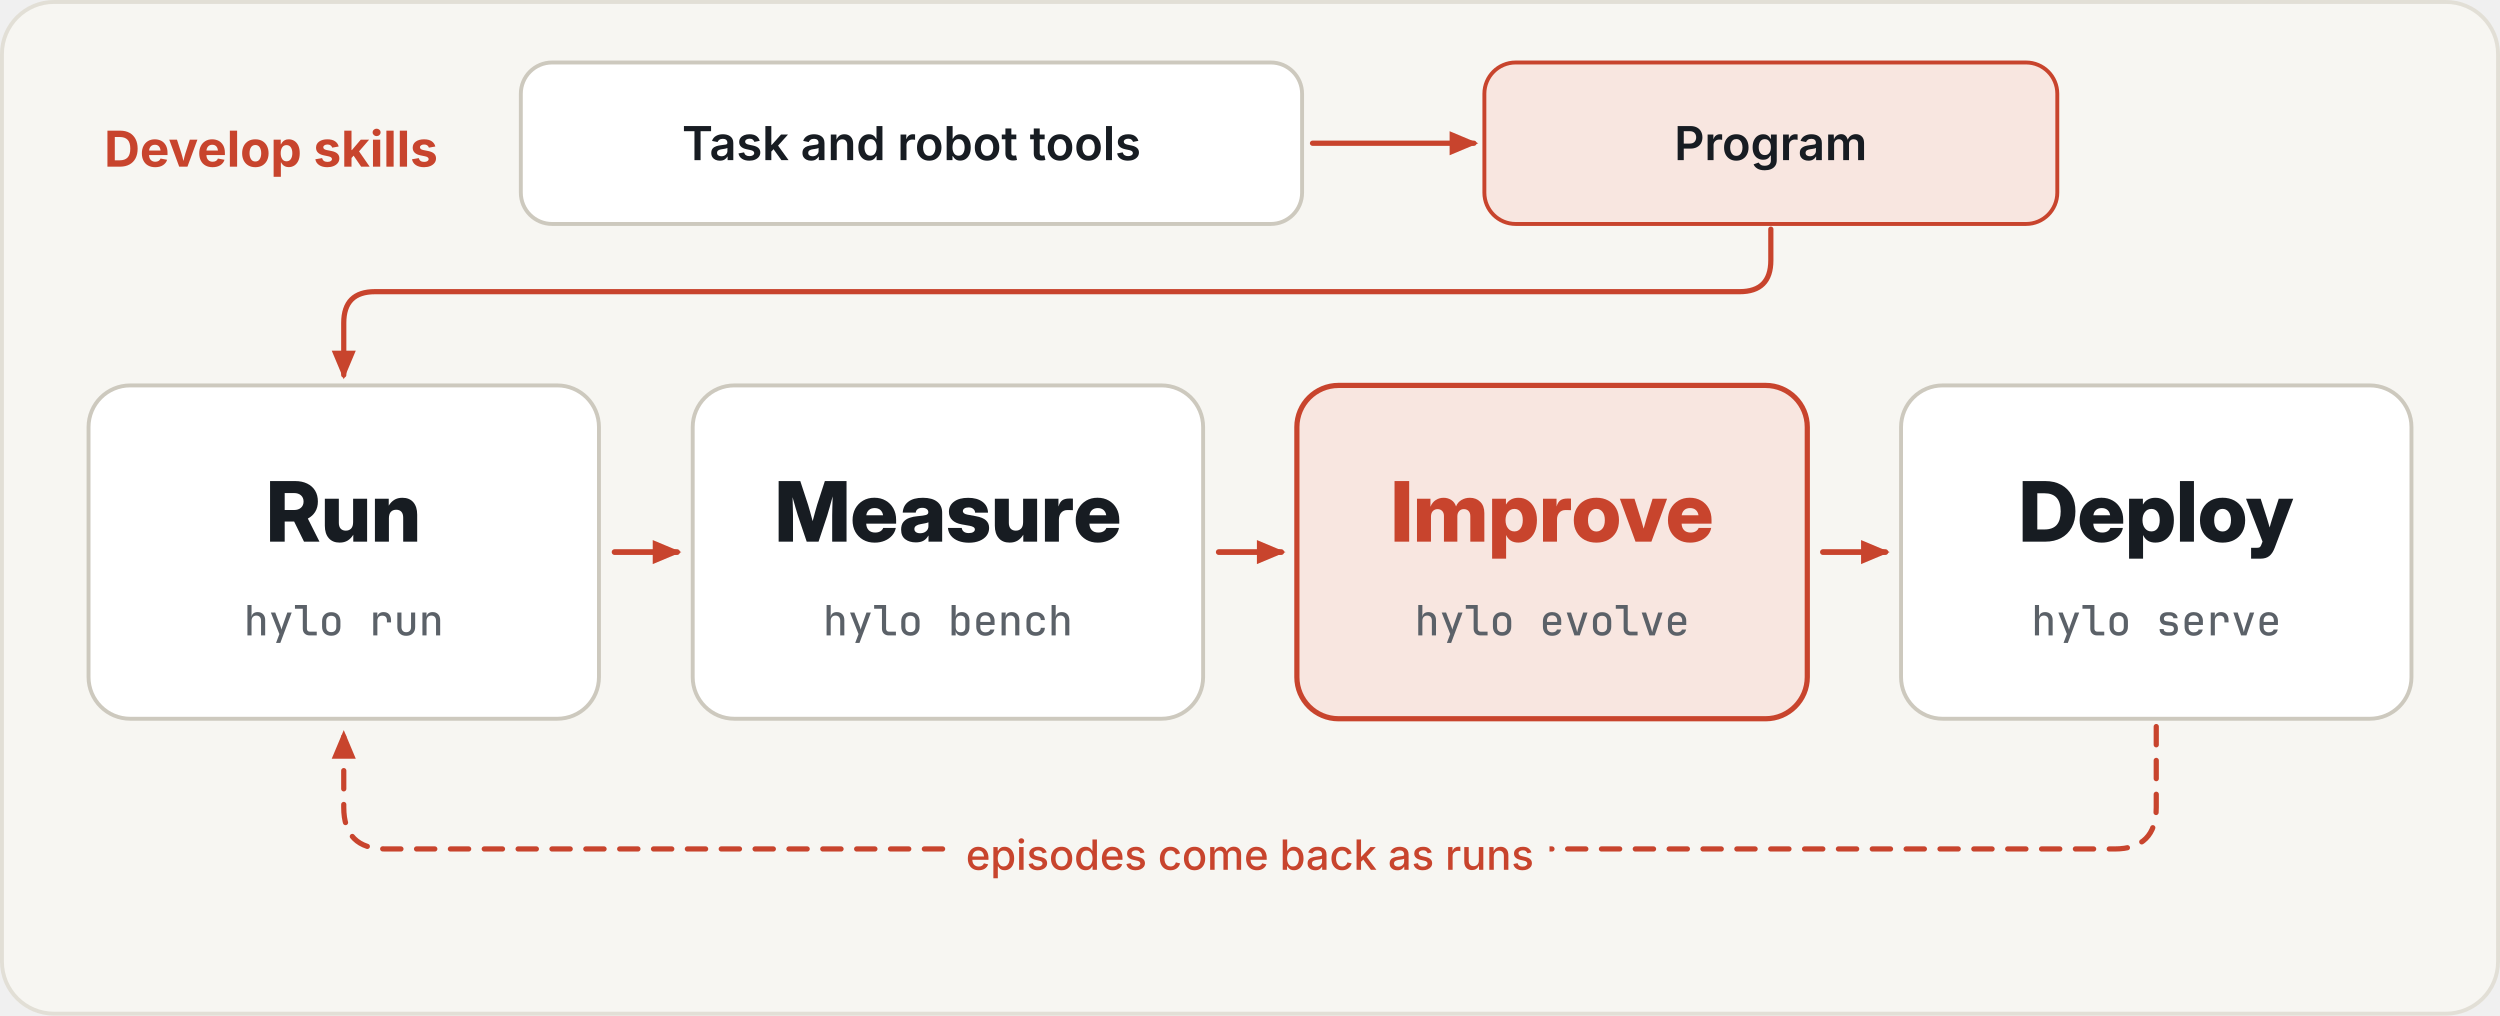
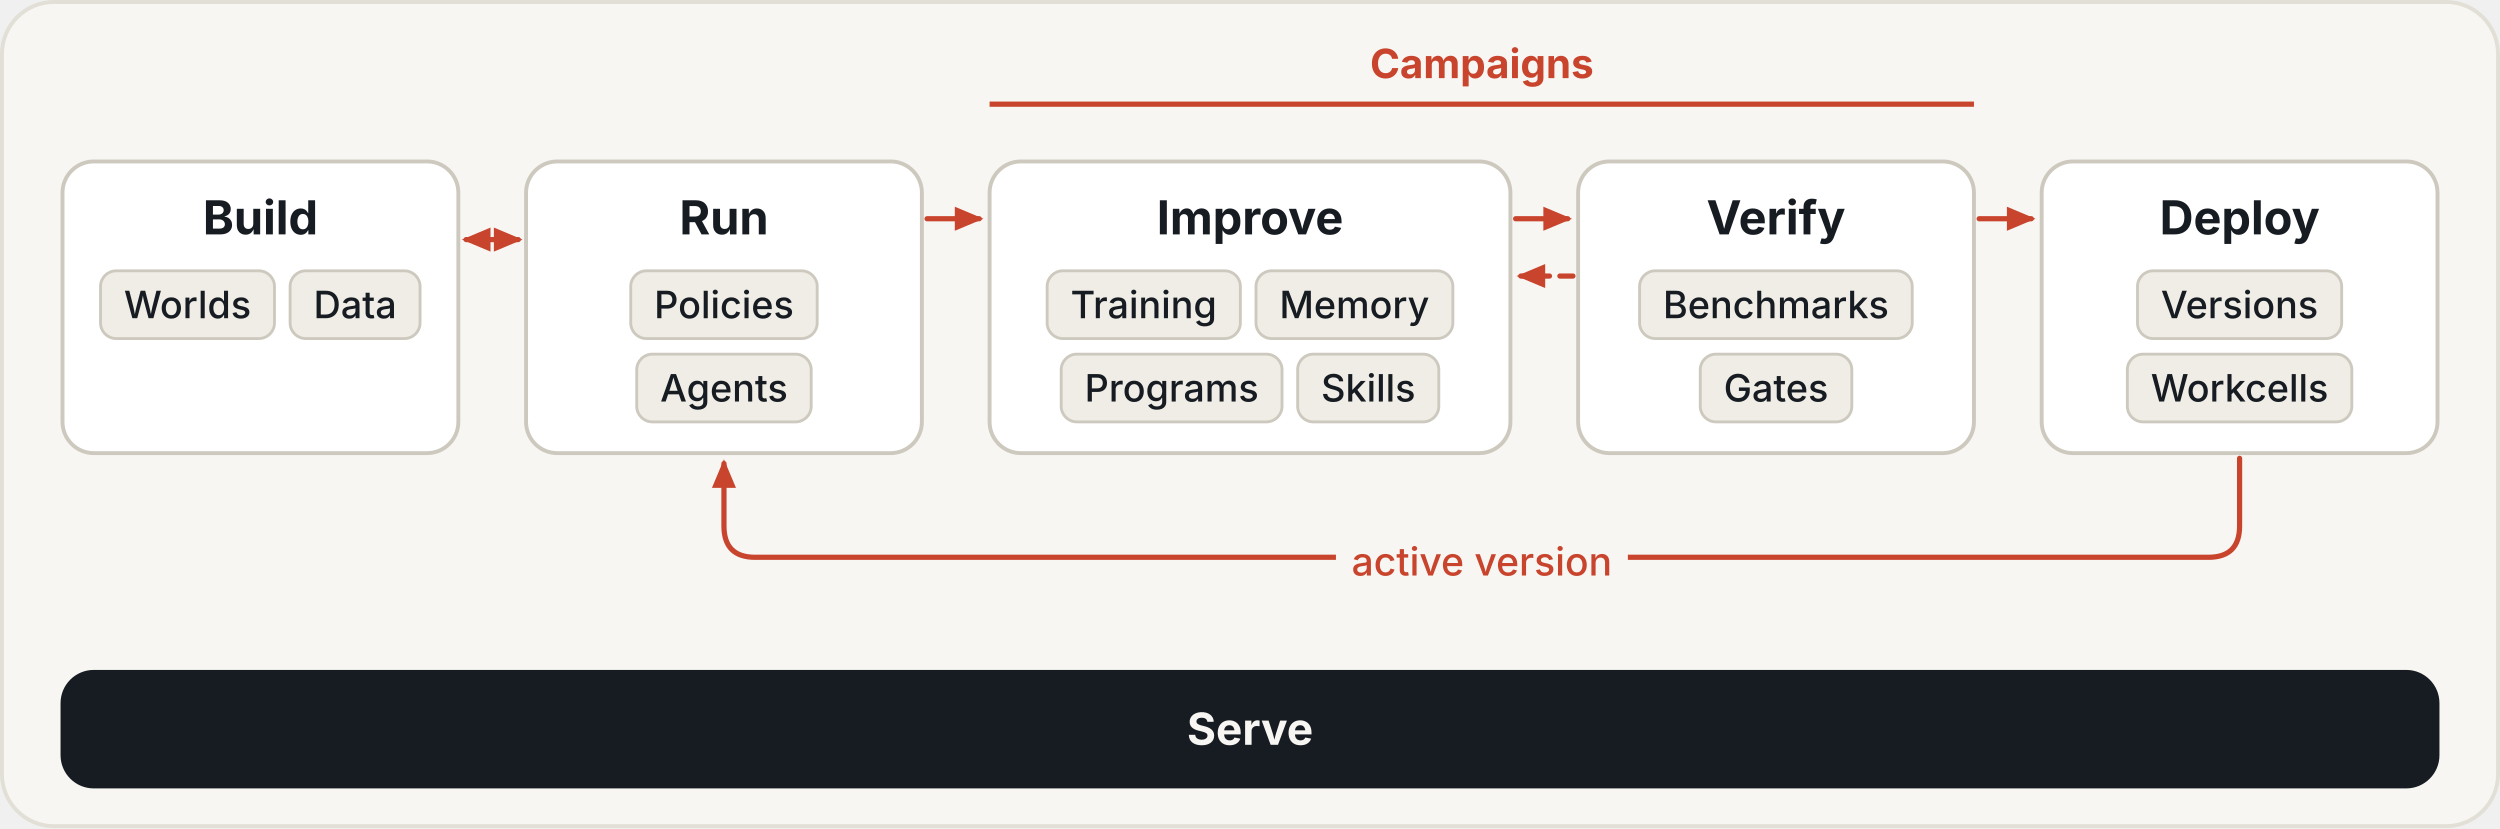
- <svg xmlns="http://www.w3.org/2000/svg" viewBox="0 0 960 390" width="960" height="390" role="img" aria-labelledby="t d">
+ <svg xmlns="http://www.w3.org/2000/svg" viewBox="0 0 960 318" width="960" height="318" role="img" aria-labelledby="t d">
  <defs>
+     <path id="b197" d="M440 1490V0H135V1490Z" />
+     <path id="b384" d="M135 0V1490H716Q970 1490 1110 1358Q1249 1225 1249 1005Q1249 852 1181 744Q1113 635 985 581L1302 0H964L680 532H440V0ZM440 779H660Q934 779 934 1005Q934 1118 866 1178Q799 1238 659 1238H440Z" />
+     <path id="b397" d="M681 -22Q412 -22 252 102Q91 225 85 462H382Q390 349 472 292Q555 236 678 236Q800 236 874 288Q949 341 949 426Q949 503 882 544Q814 585 692 615L528 656Q339 702 232 800Q125 899 125 1061Q125 1196 198 1297Q270 1398 396 1454Q523 1510 685 1510Q850 1510 973 1454Q1096 1397 1165 1296Q1234 1196 1236 1065H941Q933 1155 864 1204Q796 1253 682 1253Q565 1253 502 1204Q438 1156 438 1081Q438 998 510 957Q581 916 676 893L811 860Q936 831 1037 776Q1138 722 1197 636Q1256 549 1256 424Q1256 221 1104 100Q953 -22 681 -22Z" />
+     <path id="b456" d="M571 0 49 1490H388L626 771Q662 659 698 528Q734 397 772 246Q810 398 844 528Q879 658 913 771L1143 1490H1480L970 0Z" />
+     <path id="b507" d="M440 -22Q280 -22 174 62Q68 147 68 313Q68 438 128 509Q188 580 284 613Q380 646 490 656Q634 670 698 686Q761 701 761 756V761Q761 832 716 871Q670 910 586 910Q499 910 446 872Q393 835 375 781L100 827Q143 972 272 1052Q400 1132 587 1132Q707 1132 816 1094Q924 1056 992 972Q1061 889 1061 753V0H777V155H767Q726 77 645 28Q564 -22 440 -22ZM525 189Q630 189 696 250Q763 311 763 400V521Q745 508 704 498Q664 489 619 482Q574 474 541 470Q458 458 407 423Q356 388 356 321Q356 256 404 222Q451 189 525 189Z" />
+     <path id="b597" d="M537 -19Q408 -19 305 48Q202 114 142 242Q81 371 81 557Q81 748 143 876Q205 1004 308 1068Q411 1132 535 1132Q630 1132 693 1100Q756 1068 794 1021Q833 974 853 930H863V1490H1163V0H868V179H853Q832 134 793 88Q754 43 691 12Q628 -19 537 -19ZM629 222Q743 222 806 314Q869 406 869 558Q869 710 806 801Q744 892 629 892Q511 892 450 798Q389 705 389 558Q389 410 450 316Q512 222 629 222Z" />
    <path id="b614" d="M633 -22Q462 -22 338 48Q214 118 148 247Q81 376 81 553Q81 726 148 856Q214 986 334 1059Q455 1132 618 1132Q764 1132 883 1070Q1002 1008 1072 882Q1143 756 1143 565V481H378Q383 344 454 274Q525 204 638 204Q717 204 774 238Q830 271 854 336L1126 285Q1085 146 956 62Q828 -22 633 -22ZM380 669H854Q843 778 784 842Q725 906 621 906Q513 906 451 840Q389 773 380 669Z" />
+     <path id="b647" d="M750 1118V889H516V0H217V889H20V1118H217V1204Q217 1382 321 1471Q425 1560 580 1560Q651 1560 709 1549Q767 1538 795 1529L741 1303Q723 1308 696 1313Q670 1318 641 1318Q572 1318 544 1286Q516 1253 516 1194V1118Z" />
+     <path id="b65" d="M135 0V1490H726Q971 1490 1094 1382Q1218 1274 1218 1107Q1218 975 1142 894Q1065 813 950 787V772Q1034 768 1108 724Q1183 680 1230 600Q1276 521 1276 411Q1276 293 1218 200Q1160 107 1046 54Q932 0 764 0ZM440 251H704Q839 251 900 303Q962 355 962 440Q962 533 894 594Q827 655 712 655H440ZM440 864H681Q779 864 844 916Q909 968 909 1058Q909 1139 852 1190Q794 1241 687 1241H440Z" />
+     <path id="b658" d="M625 -442Q415 -442 287 -365Q159 -288 122 -168L380 -96Q401 -143 458 -184Q514 -224 623 -224Q737 -224 803 -172Q869 -119 869 -8V198H846Q815 130 744 73Q672 16 536 16Q410 16 307 75Q204 134 142 255Q81 376 81 561Q81 750 144 877Q206 1004 310 1068Q413 1132 537 1132Q631 1132 695 1100Q759 1068 798 1021Q838 974 858 930H871V1118H1166V9Q1166 -142 1096 -242Q1027 -343 904 -392Q782 -442 625 -442ZM630 244Q745 244 808 328Q870 413 870 563Q870 712 808 802Q746 892 630 892Q512 892 450 800Q389 707 389 563Q389 416 451 330Q513 244 630 244Z" />
    <path id="b689" d="M128 0V1118H428V0ZM278 1264Q210 1264 162 1309Q114 1354 114 1418Q114 1482 162 1527Q210 1572 278 1572Q346 1572 394 1527Q443 1482 443 1418Q443 1354 394 1309Q346 1264 278 1264Z" />
-     <path id="b727" d="M128 0V1490H428V688H445L811 1118H1158L740 633L1179 0H826L514 456L428 359V0Z" />
+     <path id="b73" d="M786 -20Q587 -20 431 70Q275 160 184 331Q94 502 94 744Q94 987 185 1158Q276 1330 433 1420Q590 1510 786 1510Q955 1510 1092 1448Q1229 1385 1317 1266Q1405 1148 1427 981H1118Q1097 1102 1008 1170Q920 1239 792 1239Q618 1239 511 1110Q404 981 404 744Q404 502 512 376Q619 251 791 251Q918 251 1008 320Q1097 388 1119 510H1428Q1411 371 1330 250Q1249 130 1112 55Q974 -20 786 -20Z" />
    <path id="b736" d="M428 1490V0H128V1490Z" />
+     <path id="b766" d="M128 0V1118H406L418 901Q463 1023 550 1079Q637 1135 737 1135Q949 1135 1025 884Q1072 1013 1170 1074Q1269 1135 1384 1135Q1538 1135 1640 1036Q1741 936 1741 754V0H1441V697Q1441 791 1390 838Q1338 884 1263 884Q1178 884 1128 830Q1079 776 1079 688V0H789V705Q789 787 740 836Q692 884 615 884Q536 884 482 830Q428 777 428 676V0Z" />
+     <path id="b773" d="M428 647V0H128V1118H411L415 887Q462 1004 548 1068Q634 1132 763 1132Q937 1132 1042 1020Q1147 908 1147 711V0H847V659Q847 763 794 822Q740 881 645 881Q549 881 488 820Q428 758 428 647Z" />
    <path id="b790" d="M628 -22Q460 -22 337 50Q214 123 148 252Q81 382 81 554Q81 727 148 857Q214 987 337 1060Q460 1132 628 1132Q796 1132 919 1060Q1042 987 1108 857Q1175 727 1175 554Q1175 382 1108 252Q1042 123 919 50Q796 -22 628 -22ZM628 214Q748 214 809 311Q870 408 870 555Q870 703 809 800Q748 896 628 896Q508 896 448 800Q387 703 387 555Q387 408 448 311Q508 214 628 214Z" />
    <path id="b84" d="M659 0H135V1490H664Q888 1490 1050 1400Q1211 1311 1298 1144Q1385 978 1385 746Q1385 513 1298 346Q1211 179 1048 90Q885 0 659 0ZM440 263H644Q859 263 970 379Q1081 495 1081 746Q1081 996 970 1112Q860 1227 646 1227H440Z" />
    <path id="b843" d="M128 -418V1118H423V930H437Q457 974 496 1021Q534 1068 598 1100Q661 1132 756 1132Q880 1132 983 1068Q1086 1004 1148 876Q1209 748 1209 557Q1209 371 1149 242Q1089 114 986 48Q883 -19 754 -19Q663 -19 600 12Q537 43 498 88Q458 134 437 179H428V-418ZM662 222Q779 222 840 316Q902 410 902 558Q902 705 841 798Q780 892 662 892Q546 892 484 801Q421 710 421 558Q421 406 484 314Q547 222 662 222Z" />
+     <path id="b852" d="M128 0V1118H418V923H430Q461 1026 534 1080Q606 1133 700 1133Q751 1133 797 1123V855Q777 861 738 866Q700 870 667 870Q563 870 496 805Q428 740 428 636V0Z" />
    <path id="b871" d="M572 -22Q370 -22 238 64Q107 150 78 306L357 354Q400 198 581 198Q667 198 716 230Q766 263 766 313Q766 398 622 428L429 468Q107 534 107 785Q107 946 236 1039Q365 1132 577 1132Q776 1132 894 1051Q1012 970 1043 834L777 787Q759 844 711 880Q663 917 581 917Q507 917 457 886Q407 854 407 804Q407 762 440 732Q472 703 551 687L752 647Q1072 582 1072 345Q1072 235 1008 152Q944 70 831 24Q718 -22 572 -22Z" />
+     <path id="b915" d="M513 -14Q339 -14 234 98Q128 210 128 407V1118H428V459Q428 355 482 296Q536 237 630 237Q726 237 786 298Q847 360 847 471V1118H1148V0H864L860 232Q813 113 726 50Q640 -14 513 -14Z" />
    <path id="b980" d="M443 0 31 1118H350L538 538Q561 463 580 387Q600 311 618 233Q635 311 654 386Q672 462 696 538L882 1118H1197L784 0Z" />
-     <path id="dx197" d="M456 1490V0H96V1490Z" />
-     <path id="dx292" d="M96 0V1490H628L820 905Q842 834 873 722Q904 610 932 505Q960 610 990 722Q1021 834 1042 905L1232 1490H1765V0H1412V645Q1412 721 1416 850Q1421 980 1424 1113Q1387 978 1351 849Q1315 720 1291 645L1077 0H786L568 645Q545 717 510 840Q475 962 438 1093Q441 965 445 842Q449 718 449 645V0Z" />
-     <path id="dx384" d="M96 0V1490H710Q883 1490 1009 1428Q1135 1367 1204 1254Q1272 1141 1272 986Q1272 843 1207 736Q1142 629 1025 568L1311 0H931L688 495H456V0ZM456 778H686Q794 778 857 835Q920 892 920 986Q920 1081 857 1138Q794 1195 685 1195H456Z" />
-     <path id="dx507" d="M419 -18Q260 -18 158 60Q57 137 57 295Q57 414 112 483Q168 552 261 585Q354 618 467 627Q609 639 667 656Q725 673 725 721V726Q725 773 686 802Q646 832 578 832Q506 832 464 800Q421 768 416 714H96Q107 886 234 982Q360 1079 590 1079Q820 1079 943 982Q1066 886 1066 711V0H730V148H726Q679 63 605 22Q531 -18 419 -18ZM524 207Q610 207 669 254Q728 302 728 380V476Q701 463 653 453Q605 443 541 432Q472 421 428 392Q383 363 383 311Q383 262 422 234Q461 207 524 207Z" />
-     <path id="dx614" d="M596 -24Q434 -24 312 47Q189 118 120 242Q52 367 52 528Q52 689 120 814Q189 938 310 1009Q431 1080 587 1080Q746 1080 866 1010Q987 941 1055 818Q1123 696 1123 536V443H388Q391 342 448 283Q506 224 608 224Q684 224 736 255Q787 286 806 338H1115Q1096 232 1023 150Q950 68 840 22Q729 -24 596 -24ZM390 649H802Q790 732 736 779Q682 826 596 826Q509 826 455 779Q401 732 390 649Z" />
-     <path id="dx736" d="M440 1490V0H96V1490Z" />
-     <path id="dx766" d="M96 0V1056H427V858Q473 971 560 1025Q647 1079 750 1079Q856 1079 940 1024Q1023 970 1056 866Q1096 969 1189 1024Q1282 1079 1395 1079Q1551 1079 1652 979Q1752 879 1752 703V0H1407V627Q1407 711 1362 756Q1318 800 1248 800Q1175 800 1132 751Q1088 702 1088 622V0H759V631Q759 708 716 754Q673 800 603 800Q533 800 486 752Q440 703 440 615V0Z" />
-     <path id="dx773" d="M440 574V0H96V1056H436V885Q489 975 571 1027Q653 1079 772 1079Q944 1079 1040 969Q1135 859 1135 664V0H791V592Q791 686 746 736Q701 785 619 785Q538 785 489 734Q440 682 440 574Z" />
-     <path id="dx790" d="M608 -24Q442 -24 317 44Q192 112 122 236Q52 360 52 528Q52 694 122 818Q192 943 317 1012Q442 1080 608 1080Q773 1080 898 1012Q1024 943 1094 818Q1163 694 1163 528Q1163 360 1094 236Q1024 113 898 44Q773 -24 608 -24ZM608 250Q698 250 756 322Q815 394 815 528Q815 662 756 734Q698 806 608 806Q518 806 460 734Q401 662 401 528Q401 394 459 322Q517 250 608 250Z" />
-     <path id="dx84" d="M649 0H96V1490H649Q876 1490 1043 1398Q1210 1307 1302 1140Q1393 973 1393 745Q1393 517 1302 350Q1212 183 1045 92Q878 0 649 0ZM456 300H631Q836 300 934 412Q1031 525 1031 745Q1031 965 932 1078Q833 1190 627 1190H456Z" />
-     <path id="dx843" d="M96 -418V1056H436V918H441Q536 1079 745 1079Q879 1079 981 1009Q1083 939 1140 815Q1198 691 1198 530Q1198 363 1142 238Q1085 114 982 46Q880 -23 742 -23Q528 -23 444 157H440V-418ZM645 252Q740 252 795 326Q850 400 850 530Q850 659 795 732Q740 805 645 805Q548 805 487 730Q426 655 426 530Q426 403 487 328Q548 252 645 252Z" />
-     <path id="dx852" d="M96 0V1056H429V870H432Q461 971 522 1016Q584 1060 690 1060Q718 1060 740 1060Q763 1059 784 1058V774Q765 775 725 776Q685 777 648 777Q555 777 498 715Q440 653 440 541V0Z" />
-     <path id="dx871" d="M562 -26Q416 -26 303 18Q190 62 122 144Q55 226 46 338H385Q393 279 437 245Q481 211 557 211Q628 211 668 236Q708 261 708 301Q708 367 580 390L389 424Q233 452 152 531Q70 610 70 735Q70 891 196 984Q322 1078 543 1078Q764 1078 895 980Q1026 882 1031 713H714Q713 768 668 805Q624 842 555 842Q488 842 450 816Q413 790 413 751Q413 686 527 664L739 625Q902 595 980 525Q1058 455 1058 337Q1058 229 996 147Q933 65 822 20Q710 -26 562 -26Z" />
-     <path id="dx915" d="M459 -23Q287 -23 192 87Q96 197 96 392V1056H440V464Q440 370 485 320Q530 271 612 271Q693 271 742 322Q791 374 791 482V1056H1135V0H795V171Q742 81 660 29Q578 -23 459 -23Z" />
-     <path id="dx980" d="M389 0 4 1056H364L517 570Q536 507 554 444Q572 382 589 320Q606 382 624 444Q641 507 659 570L809 1056H1165L780 0Z" />
-     <path id="dx998" d="M129 -418V-151H275Q329 -151 351 -128Q373 -104 392 -46L410 2L4 1056H364L520 570Q537 515 553 460Q569 405 585 349Q600 405 616 460Q633 515 650 570L809 1056H1165L710 -149Q656 -292 574 -355Q493 -418 360 -418Z" />
+     <path id="b998" d="M120 -396 189 -170 226 -179Q317 -204 375 -176Q433 -147 443 -63L451 -3L31 1118H350L538 538Q561 465 577 392Q593 320 609 246Q627 321 646 394Q666 466 690 538L886 1118H1201L726 -132Q675 -267 580 -346Q484 -426 316 -426Q256 -426 204 -418Q152 -409 120 -396Z" />
+     <path id="m141" d="M791 -20Q589 -20 436 73Q283 166 198 337Q113 508 113 744Q113 982 200 1154Q286 1325 437 1418Q588 1510 781 1510Q942 1510 1073 1448Q1204 1385 1290 1274Q1375 1164 1400 1019H1166Q1125 1150 1028 1226Q930 1302 783 1302Q657 1302 556 1238Q456 1174 398 1050Q339 925 339 745Q339 565 398 441Q456 317 558 252Q660 188 792 188Q969 188 1078 292Q1186 397 1190 576H825V764H1413V593Q1413 405 1332 268Q1252 130 1112 55Q972 -20 791 -20Z" />
+     <path id="m2" d="M51 0 581 1490H861L1401 0H1154L1017 393H431L298 0ZM496 583H950L864 829Q834 918 799 1036Q764 1153 720 1311Q676 1151 642 1032Q607 914 579 829Z" />
+     <path id="m292" d="M165 0V1490H501L826 635Q841 595 860 532Q879 468 899 395Q919 322 936 254Q954 320 974 393Q994 466 1013 530Q1032 594 1047 635L1367 1490H1705V0H1478V802Q1478 884 1480 1014Q1483 1143 1486 1268Q1460 1177 1432 1088Q1404 999 1379 924Q1354 848 1337 802L1032 0H837L528 802Q502 869 462 997Q421 1125 378 1263Q380 1185 382 1100Q384 1015 386 937Q387 859 387 802V0Z" />
+     <path id="m375" d="M165 0V1490H699Q871 1490 986 1426Q1101 1363 1158 1254Q1215 1144 1215 1006Q1215 868 1158 758Q1100 649 985 586Q870 522 697 522H393V0ZM393 715H675Q839 715 912 798Q984 880 984 1006Q984 1132 912 1214Q839 1295 673 1295H393Z" />
+     <path id="m397" d="M665 -25Q414 -25 265 92Q116 210 106 414H335Q345 292 440 234Q535 175 664 175Q806 175 899 241Q992 307 992 415Q992 512 910 560Q829 607 709 639L535 687Q352 736 250 832Q147 928 147 1081Q147 1210 216 1306Q286 1403 406 1456Q525 1510 675 1510Q828 1510 944 1456Q1061 1403 1128 1310Q1194 1216 1197 1098H975Q964 1200 880 1256Q797 1312 670 1312Q535 1312 455 1250Q375 1189 375 1094Q375 1023 418 980Q461 936 524 910Q586 885 643 870L788 832Q859 814 934 784Q1010 753 1074 704Q1138 656 1178 584Q1217 513 1217 412Q1217 286 1152 187Q1087 88 964 32Q840 -25 665 -25Z" />
+     <path id="m411" d="M90 1294V1490H1247V1294H784V0H555V1294Z" />
+     <path id="m456" d="M590 0 51 1490H297L587 661Q615 576 651 458Q687 339 731 183Q775 342 810 459Q845 576 872 661L1154 1490H1401L869 0Z" />
+     <path id="m459" d="M455 0 51 1490H291L506 636Q530 538 551 432Q572 325 591 217Q612 325 634 432Q655 538 681 636L902 1490H1152L1371 636Q1396 539 1418 434Q1440 329 1461 223Q1480 329 1502 434Q1523 539 1546 636L1761 1490H2003L1597 0H1334L1097 883Q1077 958 1060 1043Q1042 1128 1026 1225Q1010 1133 994 1050Q977 966 955 883L719 0Z" />
    <path id="m507" d="M461 -25Q354 -25 268 14Q183 54 133 130Q83 206 83 316Q83 411 120 472Q157 534 219 570Q281 605 358 623Q434 641 513 650Q661 667 728 680Q795 692 795 751V757Q795 850 740 902Q686 953 581 953Q471 953 408 905Q345 857 322 800L115 854Q153 954 224 1015Q295 1076 386 1104Q478 1132 578 1132Q645 1132 721 1116Q797 1100 864 1058Q931 1017 973 940Q1015 863 1015 742V0H802V153H791Q758 87 678 31Q597 -25 461 -25ZM510 152Q599 152 663 188Q727 223 762 280Q796 337 796 403V546Q780 530 728 518Q675 507 617 499Q559 491 525 487Q432 474 366 436Q299 399 299 313Q299 233 358 192Q418 152 510 152Z" />
-     <path id="m578" d="M703 -22Q601 -22 537 12Q473 47 436 93Q400 139 380 175H362V0H148V1490H368V936H380Q399 970 434 1016Q470 1063 534 1098Q598 1132 703 1132Q837 1132 942 1064Q1048 996 1109 867Q1170 738 1170 556Q1170 376 1110 246Q1050 116 944 47Q839 -22 703 -22ZM654 165Q750 165 814 217Q879 269 912 358Q945 447 945 558Q945 668 912 756Q880 843 816 894Q751 945 654 945Q512 945 438 838Q364 732 364 558Q364 383 439 274Q514 165 654 165Z" />
    <path id="m586" d="M618 -23Q460 -23 343 49Q226 121 161 250Q96 380 96 553Q96 727 161 858Q226 988 343 1060Q460 1132 618 1132Q792 1132 918 1044Q1045 957 1086 802L877 752Q854 839 788 892Q721 946 619 946Q518 946 452 893Q385 840 352 750Q320 661 320 553Q320 446 352 358Q385 269 452 216Q518 163 619 163Q723 163 791 218Q859 274 881 365L1089 315Q1048 157 921 67Q794 -23 618 -23Z" />
    <path id="m597" d="M564 -22Q428 -22 322 47Q217 116 156 246Q96 376 96 556Q96 738 157 867Q218 996 324 1064Q429 1132 564 1132Q668 1132 732 1098Q796 1063 832 1016Q867 970 886 936H898V1490H1118V0H904V175H886Q866 139 830 93Q793 47 729 12Q665 -22 564 -22ZM612 165Q752 165 827 274Q902 383 902 558Q902 732 828 838Q754 945 612 945Q515 945 450 894Q386 843 354 756Q321 668 321 558Q321 447 354 358Q387 269 452 217Q517 165 612 165Z" />
    <path id="m614" d="M630 -23Q465 -23 345 48Q225 119 160 248Q96 377 96 551Q96 723 160 854Q223 985 339 1058Q455 1132 611 1132Q738 1132 852 1076Q967 1019 1038 896Q1110 772 1110 570V492H317Q323 330 409 244Q495 159 632 159Q724 159 790 199Q857 239 886 317L1093 268Q1053 137 931 57Q809 -23 630 -23ZM318 656H892Q880 788 810 869Q739 950 612 950Q480 950 404 864Q327 777 318 656Z" />
+     <path id="m65" d="M165 0V1490H714Q872 1490 976 1438Q1080 1386 1132 1298Q1183 1209 1183 1099Q1183 959 1109 884Q1035 810 931 784V769Q1006 765 1077 722Q1148 678 1194 597Q1241 516 1241 402Q1241 287 1188 196Q1134 105 1022 52Q911 0 738 0ZM393 196H715Q876 196 946 258Q1015 320 1015 413Q1015 518 936 594Q858 669 724 669H393ZM393 845H692Q805 845 882 909Q959 973 959 1080Q959 1172 894 1234Q830 1295 698 1295H393Z" />
+     <path id="m658" d="M616 -442Q422 -442 305 -371Q188 -300 141 -199L325 -112Q345 -144 378 -180Q412 -215 468 -240Q525 -265 615 -265Q742 -265 822 -204Q902 -144 902 -15V203H883Q863 166 828 123Q792 80 728 48Q665 17 563 17Q431 17 326 79Q220 141 158 262Q96 384 96 563Q96 741 158 868Q219 996 325 1064Q431 1132 566 1132Q669 1132 734 1098Q798 1063 834 1017Q871 971 890 936H906V1118H1121V-16Q1121 -163 1054 -257Q987 -351 873 -396Q759 -442 616 -442ZM614 200Q754 200 828 297Q903 394 903 566Q903 734 830 840Q756 945 614 945Q517 945 452 894Q386 844 354 758Q321 673 321 566Q321 402 396 301Q470 200 614 200Z" />
+     <path id="m670" d="M368 662V0H148V1490H366V917Q419 1028 504 1080Q589 1132 704 1132Q875 1132 980 1024Q1085 917 1085 710V0H864V683Q864 804 801 872Q738 940 628 940Q516 940 442 868Q368 795 368 662Z" />
    <path id="m689" d="M148 0V1118H368V0ZM259 1289Q202 1289 162 1327Q121 1365 121 1419Q121 1474 162 1512Q202 1550 259 1550Q316 1550 357 1512Q398 1474 398 1419Q398 1365 357 1327Q316 1289 259 1289Z" />
    <path id="m727" d="M148 0V1490H368V646H388L829 1118H1093L643 636L1124 0H852L475 501L368 394V0Z" />
+     <path id="m736" d="M368 1490V0H148V1490Z" />
    <path id="m766" d="M148 0V1118H357L362 909Q405 1025 491 1081Q577 1137 677 1137Q786 1137 858 1075Q930 1013 963 902Q1005 1015 1102 1076Q1198 1137 1317 1137Q1416 1137 1496 1094Q1576 1051 1624 966Q1671 881 1671 754V0H1451V732Q1451 844 1388 894Q1326 944 1241 944Q1137 944 1078 880Q1018 816 1018 716V0H801V746Q801 836 744 890Q686 944 597 944Q505 944 436 880Q368 817 368 695V0Z" />
    <path id="m773" d="M368 662V0H148V1118H358L359 903Q411 1021 498 1076Q586 1132 704 1132Q875 1132 980 1024Q1084 917 1084 710V0H864V683Q864 804 801 872Q738 940 628 940Q516 940 442 868Q368 795 368 662Z" />
    <path id="m790" d="M618 -23Q461 -23 344 49Q226 121 161 250Q96 380 96 553Q96 727 161 858Q226 988 344 1060Q461 1132 618 1132Q776 1132 894 1060Q1011 988 1076 858Q1141 727 1141 553Q1141 380 1076 250Q1011 121 894 49Q776 -23 618 -23ZM618 163Q720 163 786 216Q853 270 886 358Q918 447 918 553Q918 660 886 750Q853 839 786 892Q720 946 618 946Q517 946 451 892Q385 839 352 750Q320 660 320 553Q320 447 352 358Q385 270 451 216Q517 163 618 163Z" />
-     <path id="m843" d="M148 -418V1118H362V936H380Q399 970 434 1016Q470 1063 534 1098Q598 1132 703 1132Q837 1132 942 1064Q1048 996 1109 867Q1170 738 1170 556Q1170 376 1110 246Q1050 116 944 47Q839 -22 703 -22Q601 -22 537 12Q473 47 436 93Q400 139 380 175H368V-418ZM654 165Q750 165 814 217Q879 269 912 358Q945 447 945 558Q945 668 912 756Q880 843 816 894Q751 945 654 945Q512 945 438 838Q364 732 364 558Q364 383 439 274Q514 165 654 165Z" />
+     <path id="m84" d="M650 0H165V1490H664Q884 1490 1041 1400Q1198 1311 1282 1145Q1366 979 1366 747Q1366 514 1282 347Q1197 180 1036 90Q876 0 650 0ZM393 200H637Q890 200 1016 342Q1142 483 1142 747Q1142 1010 1018 1150Q893 1290 649 1290H393Z" />
    <path id="m852" d="M148 0V1118H361V938H373Q403 1029 480 1082Q558 1134 656 1134Q677 1134 704 1132Q732 1130 749 1128V918Q737 921 703 926Q669 930 634 930Q519 930 444 860Q368 789 368 679V0Z" />
    <path id="m871" d="M549 -23Q367 -23 248 56Q128 134 98 283L305 326Q350 155 551 155Q658 155 720 200Q783 244 783 306Q783 412 626 447L438 490Q130 559 130 799Q130 899 186 974Q241 1049 338 1090Q436 1132 563 1132Q744 1132 847 1054Q950 977 986 853L789 810Q768 869 716 914Q664 958 565 958Q474 958 413 917Q352 876 352 813Q352 757 392 722Q433 688 525 667L705 627Q1010 558 1010 325Q1010 223 952 144Q893 66 789 22Q685 -23 549 -23Z" />
-     <path id="m915" d="M529 -14Q358 -14 253 94Q148 201 148 408V1118H368V435Q368 314 432 246Q495 178 604 178Q716 178 790 250Q864 323 864 456V1118H1085V0H874L873 217Q820 95 732 40Q645 -14 529 -14Z" />
-     <path id="mono214" d="M337 -10Q275 -10 235 21Q195 52 186 107V0H88V730H187V572L185 444Q194 498 234 529Q275 560 337 560Q419 560 468 504Q517 449 517 354V196Q517 101 468 46Q419 -10 337 -10ZM302 76Q357 76 388 104Q418 133 418 197V353Q418 417 388 446Q357 474 302 474Q249 474 218 441Q187 408 187 348V202Q187 142 218 109Q249 76 302 76Z" />
-     <path id="mono215" d="M308 -10Q207 -10 146 46Q85 103 85 202V349Q85 447 146 504Q207 560 308 560Q405 560 464 508Q524 457 527 368H429Q426 418 394 446Q361 473 308 473Q251 473 218 440Q184 408 184 349V202Q184 142 218 110Q251 78 308 78Q362 78 394 105Q426 132 429 182H527Q524 93 464 42Q405 -10 308 -10Z" />
-     <path id="mono225" d="M300 -10Q201 -10 140 49Q80 108 80 210V340Q80 442 140 501Q201 560 300 560Q366 560 416 534Q465 507 492 460Q520 412 520 349V250H177V202Q177 142 210 108Q243 74 300 74Q348 74 379 92Q410 110 416 142H515Q505 72 446 31Q387 -10 300 -10ZM177 349V323H423V349Q423 412 391 446Q359 480 300 480Q241 480 209 446Q177 412 177 349Z" />
-     <path id="mono252" d="M88 0V730H187V550L186 445H187Q194 499 232 530Q271 560 334 560Q416 560 465 508Q514 456 514 368V0H415V353Q415 412 385 444Q355 476 303 476Q249 476 218 442Q187 409 187 349V0Z" />
-     <path id="mono275" d="M382 0Q307 0 262 44Q217 88 217 161V640H29V730H316V162Q316 129 334 110Q353 90 385 90H552V0Z" />
-     <path id="mono283" d="M88 0V550H186V445H187Q194 499 232 530Q271 560 334 560Q416 560 465 508Q514 456 514 368V0H415V352Q415 412 385 444Q355 476 303 476Q249 476 218 442Q187 409 187 349V0Z" />
-     <path id="mono290" d="M300 -8Q199 -8 140 50Q80 108 80 212V338Q80 442 140 500Q199 558 300 558Q401 558 460 500Q520 442 520 338V212Q520 108 460 50Q401 -8 300 -8ZM300 79Q356 79 388 110Q421 142 421 203V347Q421 408 388 440Q356 471 300 471Q244 471 212 440Q179 408 179 347V203Q179 142 212 110Q244 79 300 79Z" />
-     <path id="mono320" d="M108 0V550H206V444H207Q215 498 254 529Q292 560 356 560Q441 560 488 508Q535 455 535 360V312H436V359Q436 474 323 474Q266 474 236 441Q207 408 207 347V0Z" />
-     <path id="mono324" d="M278 -8Q184 -8 132 34Q80 76 80 152H178Q178 116 204 96Q231 75 278 75H322Q371 75 398 96Q424 117 424 155Q424 222 358 230L210 251Q151 260 119 300Q87 339 87 402Q87 476 137 517Q187 558 277 558H321Q405 558 457 518Q509 478 512 412H412Q410 440 386 458Q362 477 321 477H277Q232 477 208 457Q183 437 183 403Q183 348 238 341L377 321Q520 302 520 155Q520 77 468 34Q417 -8 322 -8Z" />
-     <path id="mono337" d="M299 -10Q202 -10 144 47Q86 104 86 202V550H185V202Q185 144 216 110Q246 77 299 77Q353 77 384 110Q415 144 415 202V550H514V202Q514 104 456 47Q397 -10 299 -10Z" />
-     <path id="mono361" d="M236 0 50 550H155L272 189Q282 157 290 126Q298 96 302 78Q306 96 313 126Q320 157 330 189L446 550H551L364 0Z" />
-     <path id="mono368" d="M175 -180 255 33 50 550H155L279 225Q287 204 295 180Q303 156 306 138Q309 156 316 180Q323 204 331 225L446 550H551L278 -180Z" />
-     <path id="sb375" d="M150 0V1490H707Q878 1490 995 1426Q1112 1362 1172 1250Q1232 1139 1232 997Q1232 854 1172 742Q1111 631 993 568Q875 504 703 504H417V0ZM417 724H668Q819 724 889 801Q959 878 959 997Q959 1116 889 1191Q819 1266 666 1266H417Z" />
-     <path id="sb411" d="M83 1265V1490H1269V1265H810V0H543V1265Z" />
-     <path id="sb507" d="M450 -23Q344 -23 259 16Q174 54 125 129Q76 204 76 314Q76 440 138 510Q199 579 296 610Q394 642 502 653Q648 669 713 682Q778 696 778 754V759Q778 841 728 886Q678 932 583 932Q485 932 427 889Q369 846 349 791L108 840Q157 988 286 1060Q414 1132 582 1132Q661 1132 742 1114Q822 1095 889 1052Q956 1008 997 934Q1038 859 1038 747V0H789V154H779Q742 82 661 30Q580 -23 450 -23ZM517 170Q637 170 708 239Q780 308 780 401V533Q762 519 716 508Q670 498 618 490Q567 483 533 478Q445 466 386 430Q328 394 328 317Q328 245 381 208Q434 170 517 170Z" />
-     <path id="sb578" d="M728 -20Q632 -20 568 12Q505 45 467 91Q429 137 409 177H392V0H138V1490H398V933H409Q428 972 465 1018Q502 1065 566 1098Q630 1132 729 1132Q858 1132 962 1066Q1067 1000 1128 872Q1190 743 1190 557Q1190 373 1130 244Q1069 115 965 48Q861 -20 728 -20ZM658 194Q788 194 856 298Q923 401 923 558Q923 714 856 816Q790 918 658 918Q529 918 461 820Q393 721 393 558Q393 395 462 294Q531 194 658 194Z" />
-     <path id="sb597" d="M550 -20Q418 -20 314 48Q209 115 149 244Q89 373 89 557Q89 743 150 872Q211 1000 316 1066Q420 1132 549 1132Q649 1132 712 1098Q776 1065 813 1018Q850 972 870 933H881V1490H1141V0H886V177H870Q849 137 811 91Q773 45 710 12Q646 -20 550 -20ZM621 194Q748 194 817 294Q886 395 886 558Q886 721 818 820Q749 918 621 918Q489 918 422 816Q355 714 355 558Q355 401 422 298Q490 194 621 194Z" />
-     <path id="sb658" d="M620 -442Q418 -442 296 -368Q174 -294 132 -183L352 -104Q378 -152 438 -198Q497 -244 619 -244Q740 -244 813 -188Q886 -131 886 -11V200H864Q844 160 807 117Q770 74 708 46Q646 17 549 17Q421 17 316 78Q212 138 150 259Q89 380 89 562Q89 745 150 872Q212 1000 317 1066Q422 1132 551 1132Q650 1132 714 1099Q778 1066 816 1020Q854 973 874 933H888V1118H1143V-3Q1143 -153 1075 -250Q1007 -347 889 -394Q771 -442 620 -442ZM622 222Q749 222 818 313Q887 404 887 564Q887 723 819 820Q751 918 622 918Q490 918 422 817Q355 716 355 564Q355 409 423 316Q491 222 622 222Z" />
-     <path id="sb727" d="M138 0V1490H398V667H417L820 1118H1125L692 635L1151 0H839L494 479L398 376V0Z" />
-     <path id="sb736" d="M398 1490V0H138V1490Z" />
-     <path id="sb766" d="M138 0V1118H382L390 905Q434 1024 520 1080Q607 1136 707 1136Q921 1136 994 893Q1039 1014 1136 1075Q1233 1136 1351 1136Q1502 1136 1604 1038Q1706 940 1706 754V0H1446V714Q1446 818 1389 866Q1332 914 1252 914Q1157 914 1103 855Q1049 796 1049 702V0H795V726Q795 811 742 862Q689 914 606 914Q520 914 459 856Q398 797 398 685V0Z" />
-     <path id="sb773" d="M398 655V0H138V1118H384L387 895Q487 1132 733 1132Q906 1132 1010 1022Q1115 912 1115 711V0H855V671Q855 783 797 847Q739 911 637 911Q533 911 466 844Q398 777 398 655Z" />
-     <path id="sb790" d="M623 -23Q460 -23 340 50Q220 122 154 252Q89 381 89 553Q89 727 154 858Q220 988 340 1060Q460 1132 623 1132Q786 1132 906 1060Q1026 988 1092 858Q1158 727 1158 553Q1158 381 1092 252Q1026 122 906 50Q786 -23 623 -23ZM623 188Q714 188 774 237Q834 286 864 369Q894 452 894 554Q894 657 864 740Q834 823 774 872Q714 921 623 921Q533 921 473 872Q413 823 384 740Q354 657 354 554Q354 452 384 369Q413 286 473 237Q533 188 623 188Z" />
-     <path id="sb852" d="M138 0V1118H390V931H402Q432 1028 507 1080Q582 1133 678 1133Q728 1133 773 1126V887Q757 891 721 896Q685 900 650 900Q541 900 470 832Q398 765 398 658V0Z" />
-     <path id="sb871" d="M561 -23Q368 -23 242 60Q117 142 88 294L331 340Q375 176 566 176Q662 176 718 214Q775 253 775 310Q775 405 624 438L433 479Q119 547 119 792Q119 896 176 972Q233 1048 334 1090Q436 1132 570 1132Q760 1132 870 1053Q981 974 1015 844L783 798Q763 856 713 897Q663 938 573 938Q491 938 435 902Q379 865 379 808Q379 759 416 728Q452 696 538 677L728 637Q1041 570 1041 335Q1041 229 980 148Q919 68 810 22Q702 -23 561 -23Z" />
-     <path id="sb889" d="M655 1118V914H439V315Q439 254 464 226Q490 197 550 197Q568 197 597 202Q626 206 645 210L686 9Q643 -4 598 -10Q553 -15 512 -15Q351 -15 265 65Q179 145 179 293V914H20V1118H179V1384H439V1118Z" />
+     <path id="m889" d="M626 1118V939H403V302Q403 235 432 204Q460 172 525 172Q543 172 570 176Q598 180 618 184L657 8Q622 -4 582 -10Q541 -15 503 -15Q351 -15 267 64Q183 142 183 284V939H20V1118H183V1384H403V1118Z" />
+     <path id="m980" d="M468 0 46 1118H284L505 483Q531 409 551 336Q571 262 590 188Q608 261 628 335Q648 409 673 483L894 1118H1130L708 0Z" />
+     <path id="m998" d="M133 -402 187 -223 212 -229Q297 -252 356 -224Q416 -195 447 -87L471 -5L46 1118H284L505 483Q530 409 549 337Q568 265 586 193Q605 265 625 338Q645 410 671 483L896 1118H1132L646 -155Q595 -289 508 -358Q422 -426 287 -426Q235 -426 194 -418Q154 -411 133 -402Z" />
    <marker id="mc8442d" viewBox="0 0 10 10" refX="8.5" refY="5" markerWidth="11" markerHeight="11" orient="auto-start-reverse" markerUnits="userSpaceOnUse">
      <path d="M0,0.8 L10,5 L0,9.2 z" fill="#c8442d" />
    </marker>
  </defs>
-   <rect x="0.75" y="0.75" width="958.5" height="388.5" rx="20" fill="#f7f6f2" stroke="#e2dfd6" stroke-width="1.5" />
-   <g transform="translate(40.0 64.0) scale(0.00928 -0.00928)" fill="#c8442d">
+   <rect x="0.75" y="0.75" width="958.5" height="316.5" rx="20" fill="#f7f6f2" stroke="#e2dfd6" stroke-width="1.5" />
+   <rect x="24.0" y="62.0" width="152.0" height="112.0" rx="12" fill="#ffffff" stroke="#cdc9be" stroke-width="1.5" />
+   <g transform="translate(77.9 90.0) scale(0.00879 -0.00879)" fill="#171c22">
+     <use href="#b65" x="0" />
+     <use href="#b915" x="1355" />
+     <use href="#b689" x="2630" />
+     <use href="#b736" x="3185" />
+     <use href="#b597" x="3740" />
+   </g>
+   <rect x="38.6" y="104.0" width="66.8" height="26.0" rx="6" fill="#efede6" stroke="#cdc9be" stroke-width="1.1" />
+   <g transform="translate(47.6 122.2) scale(0.00708 -0.00708)" fill="#171c22">
+     <use href="#m459" x="0" />
+     <use href="#m790" x="1951" />
+     <use href="#m852" x="3188" />
+     <use href="#m736" x="4012" />
+     <use href="#m597" x="4528" />
+     <use href="#m871" x="5794" />
+   </g>
+   <rect x="111.4" y="104.0" width="49.9" height="26.0" rx="6" fill="#efede6" stroke="#cdc9be" stroke-width="1.1" />
+   <g transform="translate(120.4 122.2) scale(0.00708 -0.00708)" fill="#171c22">
+     <use href="#m84" x="0" />
+     <use href="#m507" x="1478" />
+     <use href="#m889" x="2641" />
+     <use href="#m507" x="3348" />
+   </g>
+   <rect x="202.0" y="62.0" width="152.0" height="112.0" rx="12" fill="#ffffff" stroke="#cdc9be" stroke-width="1.5" />
+   <g transform="translate(260.9 90.0) scale(0.00879 -0.00879)" fill="#171c22">
+     <use href="#b384" x="0" />
+     <use href="#b915" x="1345" />
+     <use href="#b773" x="2620" />
+   </g>
+   <rect x="242.2" y="104.0" width="71.6" height="26.0" rx="6" fill="#efede6" stroke="#cdc9be" stroke-width="1.1" />
+   <g transform="translate(251.2 122.2) scale(0.00708 -0.00708)" fill="#171c22">
+     <use href="#m375" x="0" />
+     <use href="#m790" x="1301" />
+     <use href="#m736" x="2538" />
+     <use href="#m689" x="3054" />
+     <use href="#m586" x="3570" />
+     <use href="#m689" x="4752" />
+     <use href="#m614" x="5268" />
+     <use href="#m871" x="6471" />
+   </g>
+   <rect x="244.5" y="136.0" width="67.0" height="26.0" rx="6" fill="#efede6" stroke="#cdc9be" stroke-width="1.1" />
+   <g transform="translate(253.5 154.2) scale(0.00708 -0.00708)" fill="#171c22">
+     <use href="#m2" x="0" />
+     <use href="#m658" x="1436" />
+     <use href="#m614" x="2705" />
+     <use href="#m773" x="3908" />
+     <use href="#m889" x="5140" />
+     <use href="#m871" x="5819" />
+   </g>
+   <rect x="380.0" y="62.0" width="200.0" height="112.0" rx="12" fill="#ffffff" stroke="#cdc9be" stroke-width="1.5" />
+   <g transform="translate(444.2 90.0) scale(0.00879 -0.00879)" fill="#171c22">
+     <use href="#b197" x="0" />
+     <use href="#b766" x="575" />
+     <use href="#b843" x="2444" />
+     <use href="#b852" x="3735" />
+     <use href="#b790" x="4519" />
+     <use href="#b980" x="5738" />
+     <use href="#b614" x="6929" />
+   </g>
+   <rect x="402.1" y="104.0" width="74.2" height="26.0" rx="6" fill="#efede6" stroke="#cdc9be" stroke-width="1.1" />
+   <g transform="translate(411.1 122.2) scale(0.00708 -0.00708)" fill="#171c22">
+     <use href="#m411" x="0" />
+     <use href="#m852" x="1221" />
+     <use href="#m507" x="2004" />
+     <use href="#m689" x="3167" />
+     <use href="#m773" x="3683" />
+     <use href="#m689" x="4915" />
+     <use href="#m773" x="5431" />
+     <use href="#m658" x="6663" />
+   </g>
+   <rect x="482.3" y="104.0" width="75.6" height="26.0" rx="6" fill="#efede6" stroke="#cdc9be" stroke-width="1.1" />
+   <g transform="translate(491.3 122.2) scale(0.00708 -0.00708)" fill="#171c22">
+     <use href="#m292" x="0" />
+     <use href="#m614" x="1869" />
+     <use href="#m766" x="3072" />
+     <use href="#m790" x="4891" />
+     <use href="#m852" x="6128" />
+     <use href="#m998" x="6952" />
+   </g>
+   <rect x="407.5" y="136.0" width="84.8" height="26.0" rx="6" fill="#efede6" stroke="#cdc9be" stroke-width="1.1" />
+   <g transform="translate(416.5 154.2) scale(0.00708 -0.00708)" fill="#171c22">
+     <use href="#m375" x="0" />
+     <use href="#m852" x="1314" />
+     <use href="#m790" x="2067" />
+     <use href="#m658" x="3304" />
+     <use href="#m852" x="4573" />
+     <use href="#m507" x="5356" />
+     <use href="#m766" x="6519" />
+     <use href="#m871" x="8338" />
+   </g>
+   <rect x="498.3" y="136.0" width="54.2" height="26.0" rx="6" fill="#efede6" stroke="#cdc9be" stroke-width="1.1" />
+   <g transform="translate(507.3 154.2) scale(0.00708 -0.00708)" fill="#171c22">
+     <use href="#m397" x="0" />
+     <use href="#m727" x="1323" />
+     <use href="#m689" x="2468" />
+     <use href="#m736" x="2984" />
+     <use href="#m736" x="3500" />
+     <use href="#m871" x="4016" />
+   </g>
+   <rect x="606.0" y="62.0" width="152.0" height="112.0" rx="12" fill="#ffffff" stroke="#cdc9be" stroke-width="1.5" />
+   <g transform="translate(655.3 90.0) scale(0.00879 -0.00879)" fill="#171c22">
+     <use href="#b456" x="0" />
+     <use href="#b614" x="1404" />
+     <use href="#b852" x="2624" />
+     <use href="#b689" x="3467" />
+     <use href="#b647" x="4022" />
+     <use href="#b998" x="4837" />
+   </g>
+   <rect x="629.6" y="104.0" width="104.7" height="26.0" rx="6" fill="#efede6" stroke="#cdc9be" stroke-width="1.1" />
+   <g transform="translate(638.6 122.2) scale(0.00708 -0.00708)" fill="#171c22">
+     <use href="#m65" x="0" />
+     <use href="#m614" x="1345" />
+     <use href="#m773" x="2548" />
+     <use href="#m586" x="3780" />
+     <use href="#m670" x="4962" />
+     <use href="#m766" x="6194" />
+     <use href="#m507" x="8013" />
+     <use href="#m852" x="9176" />
+     <use href="#m727" x="10000" />
+     <use href="#m871" x="11145" />
+   </g>
+   <rect x="652.9" y="136.0" width="58.2" height="26.0" rx="6" fill="#efede6" stroke="#cdc9be" stroke-width="1.1" />
+   <g transform="translate(661.9 154.2) scale(0.00708 -0.00708)" fill="#171c22">
+     <use href="#m141" x="0" />
+     <use href="#m507" x="1531" />
+     <use href="#m889" x="2694" />
+     <use href="#m614" x="3371" />
+     <use href="#m871" x="4574" />
+   </g>
+   <rect x="784.0" y="62.0" width="152.0" height="112.0" rx="12" fill="#ffffff" stroke="#cdc9be" stroke-width="1.5" />
+   <g transform="translate(829.3 90.0) scale(0.00879 -0.00879)" fill="#171c22">
    <use href="#b84" x="0" />
    <use href="#b614" x="1479" />
-     <use href="#b980" x="2662" />
-     <use href="#b614" x="3853" />
-     <use href="#b736" x="5073" />
-     <use href="#b790" x="5628" />
-     <use href="#b843" x="6884" />
-     <use href="#b871" x="8660" />
-     <use href="#b727" x="9807" />
-     <use href="#b689" x="10995" />
-     <use href="#b736" x="11550" />
-     <use href="#b736" x="12105" />
-     <use href="#b871" x="12660" />
-   </g>
-   <rect x="200.0" y="24.0" width="300.0" height="62.0" rx="12" fill="#ffffff" stroke="#cdc9be" stroke-width="1.5" />
-   <g transform="translate(261.9 61.5) scale(0.00879 -0.00879)" fill="#171c22">
-     <use href="#sb411" x="0" />
-     <use href="#sb507" x="1202" />
-     <use href="#sb871" x="2378" />
-     <use href="#sb727" x="3503" />
-     <use href="#sb507" x="5185" />
-     <use href="#sb773" x="6361" />
-     <use href="#sb597" x="7614" />
-     <use href="#sb852" x="9408" />
-     <use href="#sb790" x="10176" />
-     <use href="#sb578" x="11423" />
-     <use href="#sb790" x="12701" />
-     <use href="#sb889" x="13948" />
-     <use href="#sb889" x="15187" />
-     <use href="#sb790" x="15890" />
-     <use href="#sb790" x="17137" />
-     <use href="#sb736" x="18384" />
-     <use href="#sb871" x="18920" />
-   </g>
-   <rect x="570.0" y="24.0" width="220.0" height="62.0" rx="12" fill="#f8e6e0" stroke="#c8442d" stroke-width="1.5" />
-   <g transform="translate(642.9 61.5) scale(0.00879 -0.00879)" fill="#171c22">
-     <use href="#sb375" x="0" />
-     <use href="#sb852" x="1321" />
-     <use href="#sb790" x="2089" />
-     <use href="#sb658" x="3336" />
-     <use href="#sb852" x="4617" />
-     <use href="#sb507" x="5411" />
-     <use href="#sb766" x="6587" />
-   </g>
-   <path d="M504.0,55.0 L566.0,55.0" fill="none" stroke="#c8442d" stroke-width="2" stroke-linecap="round" stroke-linejoin="round" marker-end="url(#mc8442d)" />
-   <path d="M680.0,88.0 L680.0,100.0 Q680.0,112.0 668.0,112.0 L144.0,112.0 Q132.0,112.0 132.0,124.0 L132.0,144.0" fill="none" stroke="#c8442d" stroke-width="2" stroke-linecap="round" stroke-linejoin="round" marker-end="url(#mc8442d)" />
-   <rect x="34.0" y="148.0" width="196.0" height="128.0" rx="16" fill="#ffffff" stroke="#cdc9be" stroke-width="1.5" />
-   <g transform="translate(102.2 208.0) scale(0.01562 -0.01562)" fill="#171c22">
-     <use href="#dx384" x="0" />
-     <use href="#dx915" x="1347" />
-     <use href="#dx773" x="2578" />
-   </g>
-   <g transform="translate(93.6 244.0) scale(0.016 -0.016)" fill="#5b6168">
-     <use href="#mono252" x="0" />
-     <use href="#mono368" x="600" />
-     <use href="#mono275" x="1200" />
-     <use href="#mono290" x="1800" />
-     <use href="#mono320" x="3000" />
-     <use href="#mono337" x="3600" />
-     <use href="#mono283" x="4200" />
-   </g>
-   <path d="M236.0,212.0 L260.0,212.0" fill="none" stroke="#c8442d" stroke-width="2.2" stroke-linecap="round" stroke-linejoin="round" marker-end="url(#mc8442d)" />
-   <rect x="266.0" y="148.0" width="196.0" height="128.0" rx="16" fill="#ffffff" stroke="#cdc9be" stroke-width="1.5" />
-   <g transform="translate(297.5 208.0) scale(0.01562 -0.01562)" fill="#171c22">
-     <use href="#dx292" x="0" />
-     <use href="#dx614" x="1861" />
-     <use href="#dx507" x="3050" />
-     <use href="#dx871" x="4212" />
-     <use href="#dx915" x="5315" />
-     <use href="#dx852" x="6546" />
-     <use href="#dx614" x="7347" />
-   </g>
-   <g transform="translate(316.0 244.0) scale(0.016 -0.016)" fill="#5b6168">
-     <use href="#mono252" x="0" />
-     <use href="#mono368" x="600" />
-     <use href="#mono275" x="1200" />
-     <use href="#mono290" x="1800" />
-     <use href="#mono214" x="3000" />
-     <use href="#mono225" x="3600" />
-     <use href="#mono283" x="4200" />
-     <use href="#mono215" x="4800" />
-     <use href="#mono252" x="5400" />
-   </g>
-   <path d="M468.0,212.0 L492.0,212.0" fill="none" stroke="#c8442d" stroke-width="2.2" stroke-linecap="round" stroke-linejoin="round" marker-end="url(#mc8442d)" />
-   <rect x="498.0" y="148.0" width="196.0" height="128.0" rx="16" fill="#f8e6e0" stroke="#c8442d" stroke-width="2" />
-   <g transform="translate(534.0 208.0) scale(0.01562 -0.01562)" fill="#c8442d">
-     <use href="#dx197" x="0" />
-     <use href="#dx766" x="552" />
-     <use href="#dx843" x="2399" />
-     <use href="#dx852" x="3650" />
-     <use href="#dx790" x="4451" />
-     <use href="#dx980" x="5631" />
-     <use href="#dx614" x="6766" />
-   </g>
-   <g transform="translate(543.2 244.0) scale(0.016 -0.016)" fill="#5b6168">
-     <use href="#mono252" x="0" />
-     <use href="#mono368" x="600" />
-     <use href="#mono275" x="1200" />
-     <use href="#mono290" x="1800" />
-     <use href="#mono225" x="3000" />
-     <use href="#mono361" x="3600" />
-     <use href="#mono290" x="4200" />
-     <use href="#mono275" x="4800" />
-     <use href="#mono361" x="5400" />
-     <use href="#mono225" x="6000" />
-   </g>
-   <path d="M700.0,212.0 L724.0,212.0" fill="none" stroke="#c8442d" stroke-width="2.2" stroke-linecap="round" stroke-linejoin="round" marker-end="url(#mc8442d)" />
-   <rect x="730.0" y="148.0" width="196.0" height="128.0" rx="16" fill="#ffffff" stroke="#cdc9be" stroke-width="1.5" />
-   <g transform="translate(775.2 208.0) scale(0.01562 -0.01562)" fill="#171c22">
-     <use href="#dx84" x="0" />
-     <use href="#dx614" x="1445" />
-     <use href="#dx843" x="2616" />
-     <use href="#dx736" x="3867" />
-     <use href="#dx790" x="4403" />
-     <use href="#dx998" x="5583" />
-   </g>
-   <g transform="translate(780.0 244.0) scale(0.016 -0.016)" fill="#5b6168">
-     <use href="#mono252" x="0" />
-     <use href="#mono368" x="600" />
-     <use href="#mono275" x="1200" />
-     <use href="#mono290" x="1800" />
-     <use href="#mono324" x="3000" />
-     <use href="#mono225" x="3600" />
-     <use href="#mono320" x="4200" />
-     <use href="#mono361" x="4800" />
-     <use href="#mono225" x="5400" />
-   </g>
-   <path d="M828.0,279.0 L828.0,310.0 Q828.0,326.0 812.0,326.0 L148.0,326.0 Q132.0,326.0 132.0,310.0 L132.0,282.0" fill="none" stroke="#c8442d" stroke-width="2" stroke-linecap="round" stroke-linejoin="round" stroke-dasharray="7 6" marker-end="url(#mc8442d)" />
-   <rect x="364.9" y="317.0" width="230.1" height="24.0" rx="6" fill="#f7f6f2" />
-   <g transform="translate(370.9 334.0) scale(0.00781 -0.00781)" fill="#c8442d">
-     <use href="#m614" x="0" />
-     <use href="#m843" x="1203" />
-     <use href="#m689" x="2469" />
-     <use href="#m871" x="2985" />
-     <use href="#m790" x="4088" />
-     <use href="#m597" x="5325" />
-     <use href="#m614" x="6591" />
-     <use href="#m871" x="7794" />
-     <use href="#m586" x="9443" />
-     <use href="#m790" x="10625" />
-     <use href="#m766" x="11862" />
-     <use href="#m614" x="13681" />
-     <use href="#m578" x="15430" />
-     <use href="#m507" x="16716" />
-     <use href="#m586" x="17879" />
-     <use href="#m727" x="19061" />
-     <use href="#m507" x="20752" />
-     <use href="#m871" x="21915" />
-     <use href="#m852" x="23564" />
-     <use href="#m915" x="24356" />
-     <use href="#m773" x="25588" />
-     <use href="#m871" x="26820" />
+     <use href="#b843" x="2699" />
+     <use href="#b736" x="3990" />
+     <use href="#b790" x="4545" />
+     <use href="#b998" x="5764" />
+   </g>
+   <rect x="820.8" y="104.0" width="78.4" height="26.0" rx="6" fill="#efede6" stroke="#cdc9be" stroke-width="1.1" />
+   <g transform="translate(829.8 122.2) scale(0.00708 -0.00708)" fill="#171c22">
+     <use href="#m456" x="0" />
+     <use href="#m614" x="1341" />
+     <use href="#m852" x="2544" />
+     <use href="#m871" x="3336" />
+     <use href="#m689" x="4439" />
+     <use href="#m790" x="4955" />
+     <use href="#m773" x="6192" />
+     <use href="#m871" x="7424" />
+   </g>
+   <rect x="816.9" y="136.0" width="86.2" height="26.0" rx="6" fill="#efede6" stroke="#cdc9be" stroke-width="1.1" />
+   <g transform="translate(825.9 154.2) scale(0.00708 -0.00708)" fill="#171c22">
+     <use href="#m459" x="0" />
+     <use href="#m790" x="1951" />
+     <use href="#m852" x="3188" />
+     <use href="#m727" x="4012" />
+     <use href="#m586" x="5111" />
+     <use href="#m614" x="6293" />
+     <use href="#m736" x="7496" />
+     <use href="#m736" x="8012" />
+     <use href="#m871" x="8528" />
+   </g>
+   <path d="M179.0,92.0 L199.0,92.0" fill="none" stroke="#c8442d" stroke-width="2.0" stroke-linecap="round" stroke-linejoin="round" marker-end="url(#mc8442d)" marker-start="url(#mc8442d)" />
+   <path d="M356.0,84.0 L376.0,84.0" fill="none" stroke="#c8442d" stroke-width="2.0" stroke-linecap="round" stroke-linejoin="round" marker-end="url(#mc8442d)" />
+   <path d="M582.0,84.0 L602.0,84.0" fill="none" stroke="#c8442d" stroke-width="2.0" stroke-linecap="round" stroke-linejoin="round" marker-end="url(#mc8442d)" />
+   <path d="M604.0,106.0 L584.0,106.0" fill="none" stroke="#c8442d" stroke-width="2.0" stroke-linecap="round" stroke-linejoin="round" stroke-dasharray="5 4" marker-end="url(#mc8442d)" />
+   <path d="M760.0,84.0 L780.0,84.0" fill="none" stroke="#c8442d" stroke-width="2.0" stroke-linecap="round" stroke-linejoin="round" marker-end="url(#mc8442d)" />
+   <path d="M860.0,176.0 L860.0,202.0 Q860.0,214.0 848.0,214.0 L290.0,214.0 Q278.0,214.0 278.0,202.0 L278.0,178.0" fill="none" stroke="#c8442d" stroke-width="2.0" stroke-linecap="round" stroke-linejoin="round" marker-end="url(#mc8442d)" />
+   <rect x="513.0" y="205.0" width="112.1" height="23.0" rx="6" fill="#f7f6f2" />
+   <g transform="translate(519.0 221.0) scale(0.00732 -0.00732)" fill="#c8442d">
+     <use href="#m507" x="0" />
+     <use href="#m586" x="1163" />
+     <use href="#m889" x="2345" />
+     <use href="#m689" x="3042" />
+     <use href="#m980" x="3558" />
+     <use href="#m614" x="4696" />
+     <use href="#m980" x="6445" />
+     <use href="#m614" x="7583" />
+     <use href="#m852" x="8786" />
+     <use href="#m871" x="9578" />
+     <use href="#m689" x="10681" />
+     <use href="#m790" x="11197" />
+     <use href="#m773" x="12434" />
+   </g>
+   <line x1="380" y1="40" x2="758" y2="40" stroke="#c8442d" stroke-width="2" />
+   <g transform="translate(526.1 30.0) scale(0.00757 -0.00757)" fill="#c8442d">
+     <use href="#b73" x="0" />
+     <use href="#b507" x="1515" />
+     <use href="#b766" x="2704" />
+     <use href="#b843" x="4573" />
+     <use href="#b507" x="5884" />
+     <use href="#b689" x="7073" />
+     <use href="#b658" x="7628" />
+     <use href="#b773" x="8922" />
+     <use href="#b871" x="10197" />
+   </g>
+   <rect x="24.0" y="258.0" width="912.0" height="44.0" rx="12" fill="#171c22" stroke="#171c22" stroke-width="1.5" />
+   <g transform="translate(455.8 286.0) scale(0.0083 -0.0083)" fill="#f7f6f2">
+     <use href="#b397" x="0" />
+     <use href="#b614" x="1341" />
+     <use href="#b852" x="2561" />
+     <use href="#b980" x="3427" />
+     <use href="#b614" x="4618" />
  </g>
</svg>
